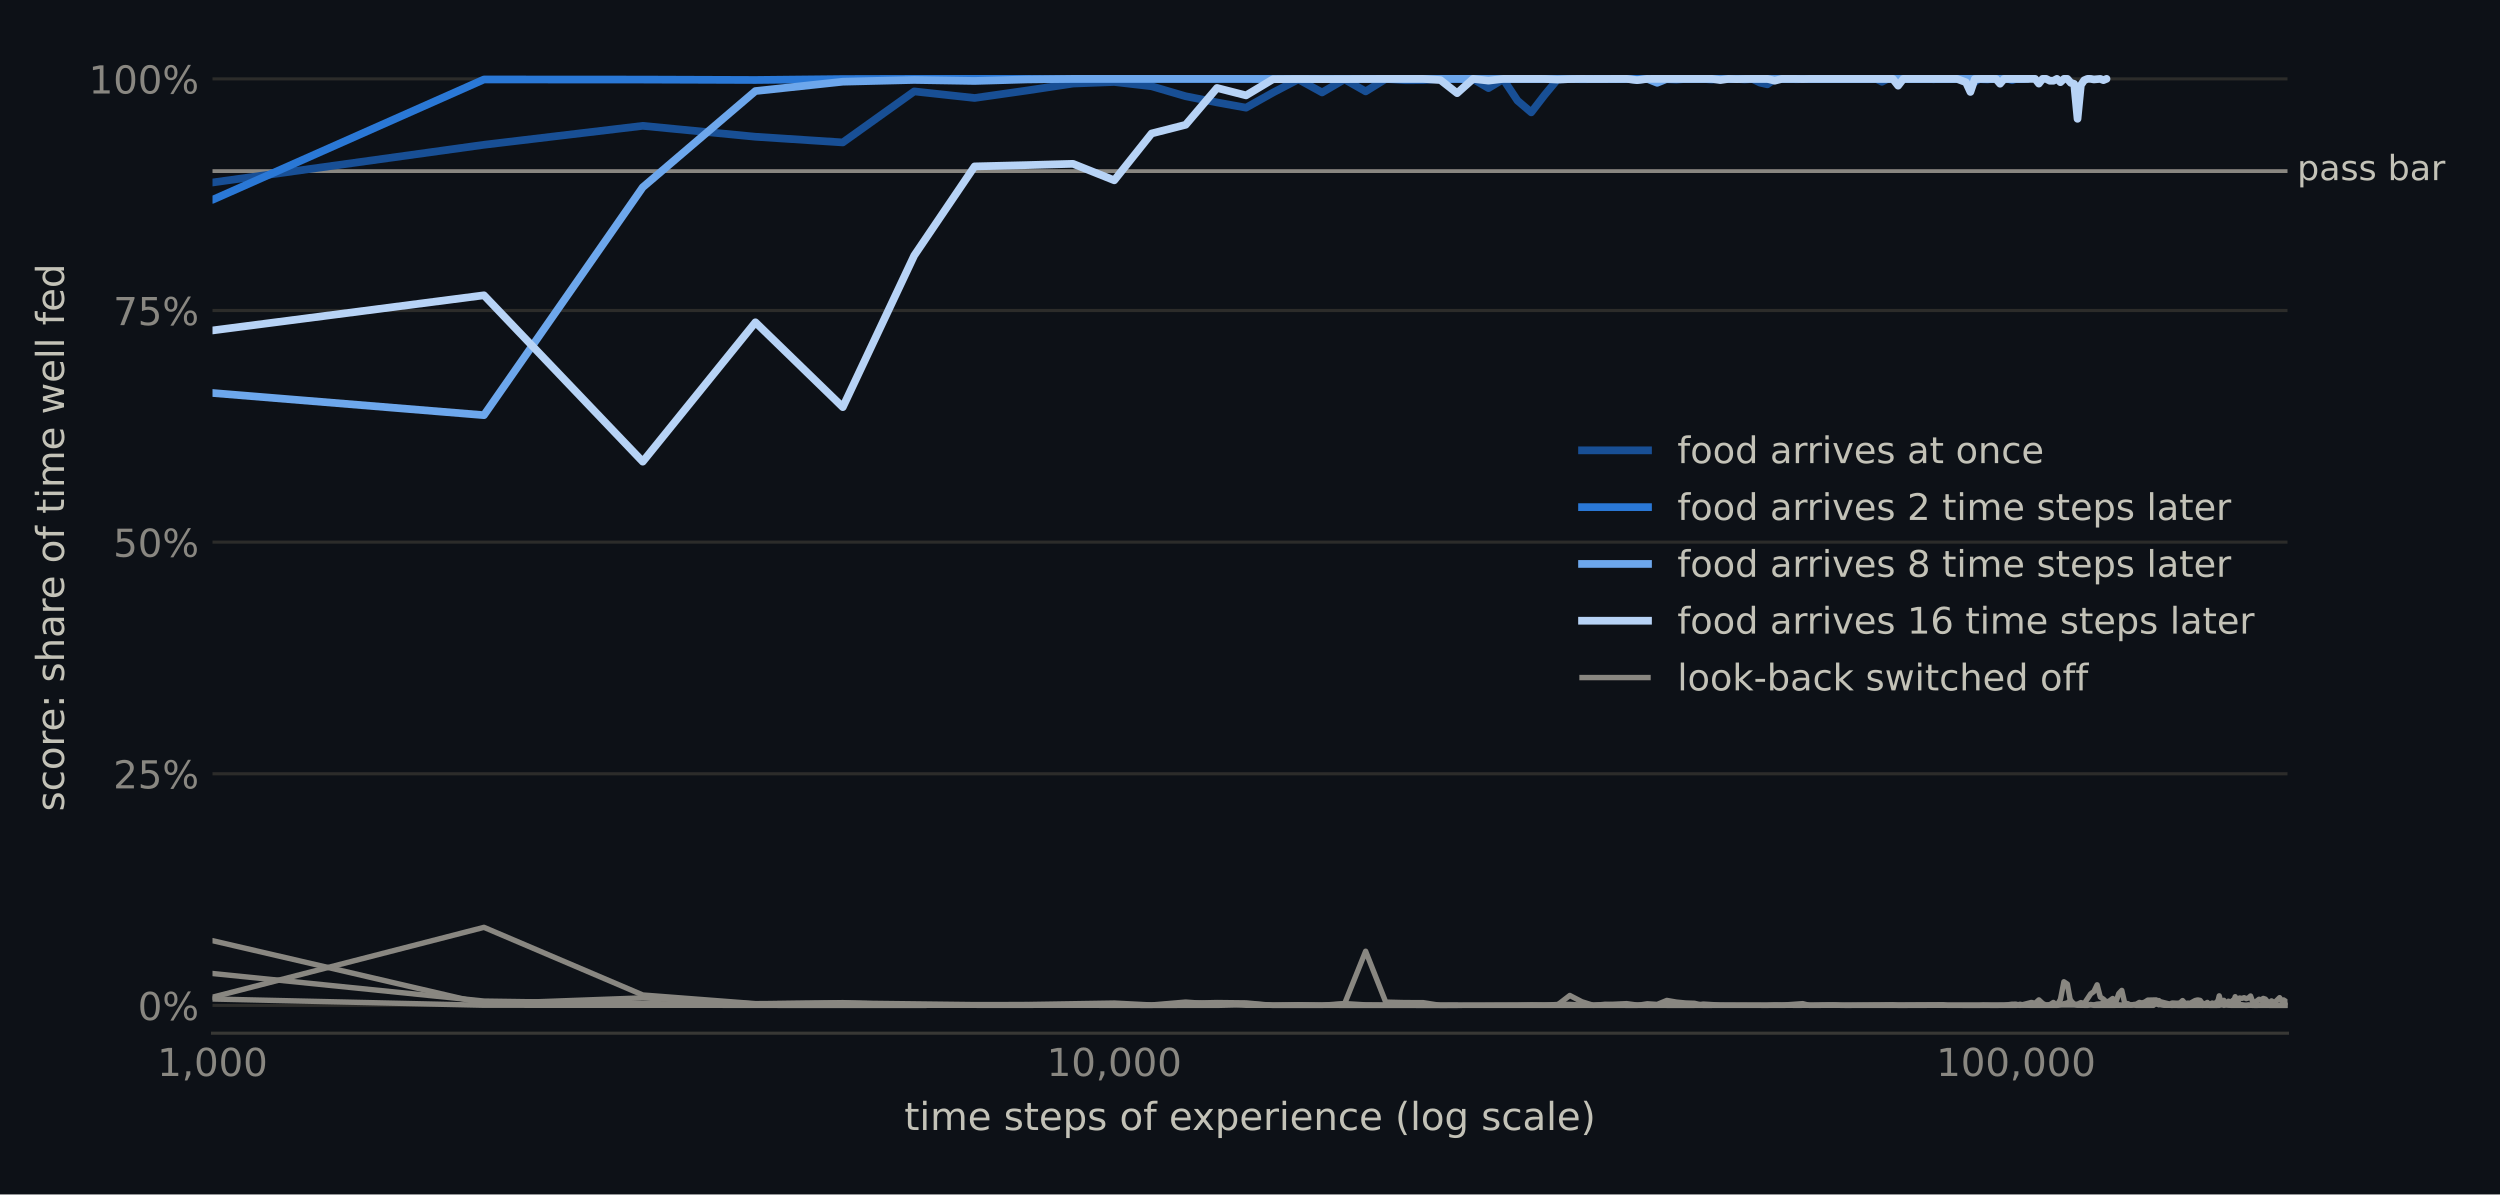
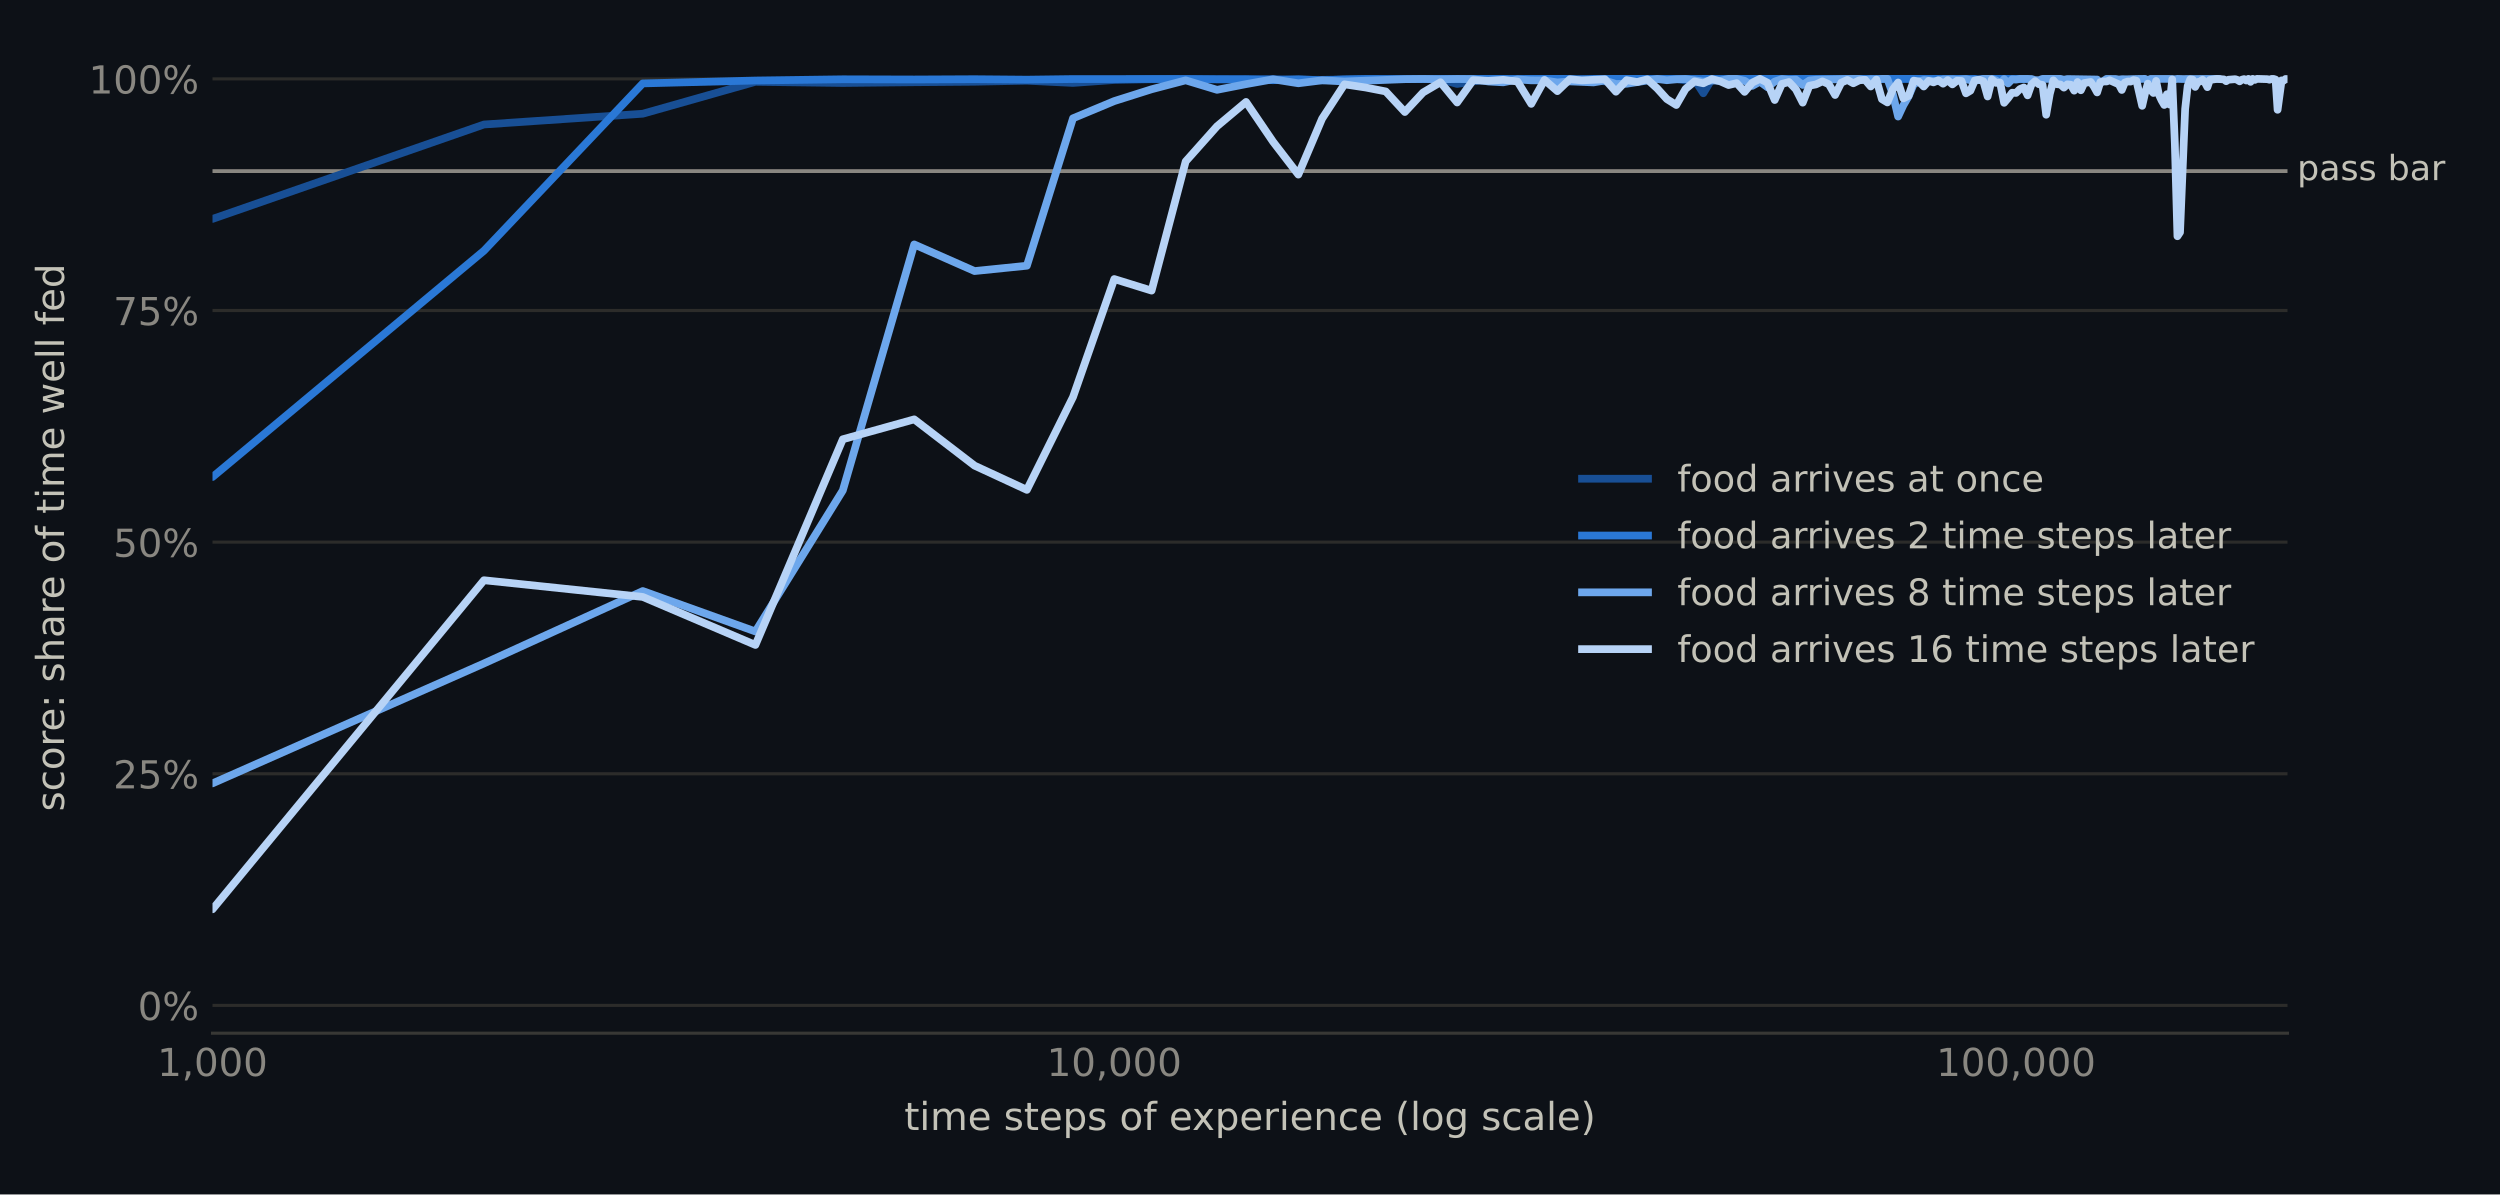
<svg xmlns="http://www.w3.org/2000/svg" width="648pt" height="309.6pt" viewBox="0 0 648 309.6" version="1.1">
  <defs>
    <style type="text/css">*{stroke-linejoin: round; stroke-linecap: butt}</style>
  </defs>
  <g id="figure_1">
    <g id="patch_1">
      <path d="M 0 309.6  L 648 309.6  L 648 0  L 0 0  z " style="fill: #0d1117" />
    </g>
    <g id="axes_1">
      <g id="patch_2">
        <path d="M 55.08 267.804  L 592.92 267.804  L 592.92 10.836  L 55.08 10.836  z " style="fill: #0d1117" />
      </g>
      <g id="matplotlib.axis_1">
        <g id="xtick_1">
          <g id="line2d_1" />
          <g id="text_1">
            <text style="font-size: 10px; font-family: 'DejaVu Sans', 'Bitstream Vera Sans', 'Computer Modern Sans Serif', 'Lucida Grande', 'Verdana', 'Geneva', 'Lucid', 'Arial', 'Helvetica', 'Avant Garde', sans-serif; text-anchor: middle; fill: #898781" x="55.08" y="278.902" transform="rotate(-0 55.08 278.9017)">1,000</text>
          </g>
        </g>
        <g id="xtick_2">
          <g id="line2d_2" />
          <g id="text_2">
            <text style="font-size: 10px; font-family: 'DejaVu Sans', 'Bitstream Vera Sans', 'Computer Modern Sans Serif', 'Lucida Grande', 'Verdana', 'Geneva', 'Lucid', 'Arial', 'Helvetica', 'Avant Garde', sans-serif; text-anchor: middle; fill: #898781" x="288.819" y="278.902" transform="rotate(-0 288.8188 278.9017)">10,000</text>
          </g>
        </g>
        <g id="xtick_3">
          <g id="line2d_3" />
          <g id="text_3">
            <text style="font-size: 10px; font-family: 'DejaVu Sans', 'Bitstream Vera Sans', 'Computer Modern Sans Serif', 'Lucida Grande', 'Verdana', 'Geneva', 'Lucid', 'Arial', 'Helvetica', 'Avant Garde', sans-serif; text-anchor: middle; fill: #898781" x="522.558" y="278.902" transform="rotate(-0 522.5576 278.9017)">100,000</text>
          </g>
        </g>
        <g id="text_4">
          <text style="font-size: 10px; font-family: 'DejaVu Sans', 'Bitstream Vera Sans', 'Computer Modern Sans Serif', 'Lucida Grande', 'Verdana', 'Geneva', 'Lucid', 'Arial', 'Helvetica', 'Avant Garde', sans-serif; text-anchor: middle; fill: #c3c2b7" x="324" y="292.902" transform="rotate(-0 324 292.9024)">time steps of experience (log scale)</text>
        </g>
      </g>
      <g id="matplotlib.axis_2">
        <g id="ytick_1">
          <g id="line2d_4">
            <path d="M 55.08 260.599  L 592.92 260.599  " clip-path="url(#p5196640c38)" style="fill: none; stroke: #2c2c2a; stroke-width: 0.8; stroke-linecap: square" />
          </g>
          <g id="line2d_5" />
          <g id="text_5">
            <text style="font-size: 10px; font-family: 'DejaVu Sans', 'Bitstream Vera Sans', 'Computer Modern Sans Serif', 'Lucida Grande', 'Verdana', 'Geneva', 'Lucid', 'Arial', 'Helvetica', 'Avant Garde', sans-serif; text-anchor: end; fill: #898781" x="51.58" y="264.398" transform="rotate(-0 51.58 264.3981)">0%</text>
          </g>
        </g>
        <g id="ytick_2">
          <g id="line2d_6">
            <path d="M 55.08 200.56  L 592.92 200.56  " clip-path="url(#p5196640c38)" style="fill: none; stroke: #2c2c2a; stroke-width: 0.8; stroke-linecap: square" />
          </g>
          <g id="line2d_7" />
          <g id="text_6">
            <text style="font-size: 10px; font-family: 'DejaVu Sans', 'Bitstream Vera Sans', 'Computer Modern Sans Serif', 'Lucida Grande', 'Verdana', 'Geneva', 'Lucid', 'Arial', 'Helvetica', 'Avant Garde', sans-serif; text-anchor: end; fill: #898781" x="51.58" y="204.359" transform="rotate(-0 51.58 204.3589)">25%</text>
          </g>
        </g>
        <g id="ytick_3">
          <g id="line2d_8">
            <path d="M 55.08 140.521  L 592.92 140.521  " clip-path="url(#p5196640c38)" style="fill: none; stroke: #2c2c2a; stroke-width: 0.8; stroke-linecap: square" />
          </g>
          <g id="line2d_9" />
          <g id="text_7">
            <text style="font-size: 10px; font-family: 'DejaVu Sans', 'Bitstream Vera Sans', 'Computer Modern Sans Serif', 'Lucida Grande', 'Verdana', 'Geneva', 'Lucid', 'Arial', 'Helvetica', 'Avant Garde', sans-serif; text-anchor: end; fill: #898781" x="51.58" y="144.32" transform="rotate(-0 51.58 144.3196)">50%</text>
          </g>
        </g>
        <g id="ytick_4">
          <g id="line2d_10">
            <path d="M 55.08 80.482  L 592.92 80.482  " clip-path="url(#p5196640c38)" style="fill: none; stroke: #2c2c2a; stroke-width: 0.8; stroke-linecap: square" />
          </g>
          <g id="line2d_11" />
          <g id="text_8">
            <text style="font-size: 10px; font-family: 'DejaVu Sans', 'Bitstream Vera Sans', 'Computer Modern Sans Serif', 'Lucida Grande', 'Verdana', 'Geneva', 'Lucid', 'Arial', 'Helvetica', 'Avant Garde', sans-serif; text-anchor: end; fill: #898781" x="51.58" y="84.28" transform="rotate(-0 51.58 84.28036)">75%</text>
          </g>
        </g>
        <g id="ytick_5">
          <g id="line2d_12">
            <path d="M 55.08 20.442  L 592.92 20.442  " clip-path="url(#p5196640c38)" style="fill: none; stroke: #2c2c2a; stroke-width: 0.8; stroke-linecap: square" />
          </g>
          <g id="line2d_13" />
          <g id="text_9">
            <text style="font-size: 10px; font-family: 'DejaVu Sans', 'Bitstream Vera Sans', 'Computer Modern Sans Serif', 'Lucida Grande', 'Verdana', 'Geneva', 'Lucid', 'Arial', 'Helvetica', 'Avant Garde', sans-serif; text-anchor: end; fill: #898781" x="51.58" y="24.241" transform="rotate(-0 51.58 24.24111)">100%</text>
          </g>
        </g>
        <g id="text_10">
          <text style="font-size: 10px; font-family: 'DejaVu Sans', 'Bitstream Vera Sans', 'Computer Modern Sans Serif', 'Lucida Grande', 'Verdana', 'Geneva', 'Lucid', 'Arial', 'Helvetica', 'Avant Garde', sans-serif; text-anchor: middle; fill: #c3c2b7" x="16.589" y="139.32" transform="rotate(-90 16.58859 139.32)">score: share of time well fed</text>
        </g>
      </g>
      <g id="line2d_14">
        <path d="M 55.08 44.35  L 592.92 44.35  " clip-path="url(#p5196640c38)" style="fill: none; stroke: #898781; stroke-linecap: square" />
      </g>
      <g id="line2d_15">
-         <path d="M 55.08 258.475  L 125.442 240.366  L 166.602 257.898  L 195.805 260.141  L 218.456 259.969  L 252.612 260.389  L 266.167 260.367  L 288.819 259.991  L 298.494 260.487  L 307.327 259.736  L 315.452 260.329  L 322.975 260.179  L 329.978 260.562  L 336.53 260.419  L 342.684 260.554  L 348.486 260.119  L 353.974 260.464  L 368.856 260.599  L 393.337 260.554  L 396.899 260.472  L 400.341 260.524  L 403.669 260.367  L 406.892 260.329  L 410.016 260.532  L 413.046 260.539  L 421.63 260.141  L 424.337 260.509  L 426.974 260.584  L 429.544 260.419  L 432.05 260.584  L 439.219 260.584  L 441.5 260.254  L 445.914 260.524  L 452.195 260.562  L 460.008 260.599  L 463.699 260.577  L 470.703 260.569  L 474.031 260.487  L 478.828 260.599  L 507.247 260.569  L 542.743 260.472  L 543.572 260.269  L 544.394 260.217  L 545.209 260.036  L 546.018 260.509  L 546.821 260.532  L 547.617 260.284  L 549.968 260.584  L 551.507 260.457  L 552.267 260.532  L 553.771 260.269  L 554.515 259.826  L 555.253 259.976  L 555.986 259.714  L 556.713 259.233  L 558.866 259.181  L 559.573 259.639  L 560.276 259.721  L 562.354 260.254  L 563.038 259.976  L 564.391 260.044  L 565.062 259.954  L 565.727 259.353  L 566.388 260.134  L 567.046 260.014  L 567.698 260.044  L 568.991 259.338  L 569.632 259.188  L 570.268 259.301  L 570.901 260.141  L 571.529 260.141  L 572.154 260.434  L 572.775 260.322  L 573.392 259.984  L 574.005 260.141  L 575.221 259.301  L 575.824 259.564  L 576.422 260.247  L 577.018 260.247  L 577.61 259.511  L 578.198 259.871  L 578.783 259.263  L 579.943 259.661  L 580.519 258.686  L 581.09 258.798  L 581.659 258.603  L 582.225 258.843  L 582.787 258.678  L 583.346 258.168  L 583.903 259.699  L 584.456 259.841  L 585.553 259.008  L 586.098 259.188  L 586.639 258.791  L 587.177 258.971  L 587.713 259.616  L 588.246 259.864  L 588.776 259.429  L 589.303 259.759  L 589.828 259.624  L 590.869 258.595  L 591.386 259.383  L 591.9 259.181  L 592.92 259.849  L 592.92 259.849  " clip-path="url(#p5196640c38)" style="fill: none; stroke: #898781; stroke-width: 1.4; stroke-linecap: round" />
+         <path d="M 55.08 56.749  L 125.442 32.268  L 166.602 29.478  L 195.805 21.208  L 218.456 21.515  L 236.964 21.315  L 252.612 21.185  L 266.167 20.92  L 278.124 21.495  L 288.819 20.735  L 298.494 20.535  L 307.327 20.455  L 315.452 20.467  L 322.975 20.447  L 329.978 20.462  L 336.53 20.68  L 342.684 20.692  L 348.486 20.59  L 353.974 20.475  L 359.181 20.447  L 364.134 20.477  L 368.856 20.447  L 373.369 20.507  L 377.689 21.768  L 381.833 21.115  L 385.814 20.6  L 389.645 20.56  L 393.337 20.532  L 396.899 20.48  L 400.341 20.475  L 403.669 20.457  L 406.892 20.98  L 410.016 20.487  L 413.046 20.68  L 415.989 21.113  L 418.848 20.522  L 421.63 20.455  L 424.337 21.158  L 426.974 20.515  L 429.544 20.497  L 432.05 20.462  L 434.496 20.452  L 436.885 20.883  L 439.219 20.655  L 441.5 24.17  L 443.731 20.492  L 445.914 20.462  L 448.051 20.442  L 450.144 20.447  L 452.195 20.442  L 454.205 20.725  L 456.177 20.445  L 458.11 20.445  L 460.008 20.442  L 461.87 20.445  L 463.699 20.442  L 465.496 20.445  L 467.262 20.442  L 468.997 20.442  L 470.703 20.442  L 472.381 20.442  L 474.031 20.445  L 475.656 20.442  L 477.254 20.442  L 478.828 20.505  L 480.378 20.475  L 481.905 20.562  L 483.408 20.445  L 484.89 20.442  L 486.351 20.627  L 487.791 20.442  L 489.211 20.442  L 490.611 20.445  L 491.992 20.442  L 493.355 20.445  L 494.699 20.445  L 496.026 20.442  L 497.336 20.442  L 498.629 20.442  L 499.906 20.462  L 501.167 20.442  L 502.413 20.442  L 503.643 20.492  L 504.859 20.497  L 506.06 20.447  L 507.247 20.442  L 508.421 20.445  L 509.581 20.442  L 510.728 20.442  L 511.862 20.55  L 512.984 20.482  L 514.093 20.442  L 515.191 20.515  L 516.277 20.515  L 517.351 20.452  L 518.414 20.442  L 519.466 20.457  L 520.507 20.542  L 521.537 20.442  L 522.558 20.442  L 523.568 20.442  L 524.568 20.482  " clip-path="url(#p5196640c38)" style="fill: none; stroke: #184f95; stroke-width: 2; stroke-linecap: round" />
      </g>
      <g id="line2d_16">
-         <path d="M 55.08 258.941  L 125.442 260.562  L 236.964 260.599  L 252.612 260.517  L 266.167 260.569  L 278.124 260.487  L 298.494 260.599  L 307.327 260.577  L 315.452 259.901  L 322.975 260.569  L 364.134 260.592  L 436.885 260.599  L 461.87 260.539  L 467.262 260.141  L 468.997 260.599  L 487.791 260.494  L 490.611 260.442  L 491.992 260.599  L 497.336 260.584  L 507.247 260.577  L 512.984 260.599  L 514.093 260.509  L 516.277 260.599  L 519.466 260.569  L 521.537 260.292  L 522.558 260.284  L 523.568 260.599  L 526.539 259.834  L 527.51 260.066  L 528.473 259.173  L 529.426 260.074  L 530.37 260.562  L 531.306 260.427  L 532.233 259.834  L 533.151 260.584  L 535.858 259.954  L 536.745 259.346  L 537.624 260.314  L 538.495 260.299  L 539.359 259.871  L 540.216 260.149  L 541.908 257.612  L 542.743 256.997  L 543.572 255.263  L 544.394 258.438  L 545.209 258.978  L 546.018 259.774  L 546.821 259.399  L 547.617 258.813  L 548.407 259.804  L 549.191 257.53  L 549.968 256.712  L 550.74 260.104  L 551.507 260.134  L 552.267 260.539  L 553.022 260.382  L 554.515 260.547  L 555.253 260.322  L 555.986 260.344  L 556.713 260.502  L 557.436 259.999  L 558.153 260.172  L 558.866 260.134  L 559.573 260.457  L 560.276 260.156  L 560.973 260.569  L 565.062 260.599  L 575.221 260.599  L 575.824 260.404  L 576.422 259.286  L 577.018 260.382  L 578.198 260.569  L 578.783 260.359  L 579.365 258.348  L 579.943 259.631  L 580.519 260.322  L 581.659 260.554  L 582.225 260.599  L 582.787 260.487  L 583.903 260.599  L 592.92 260.599  L 592.92 260.599  " clip-path="url(#p5196640c38)" style="fill: none; stroke: #898781; stroke-width: 1.4; stroke-linecap: round" />
+         <path d="M 55.08 123.647  L 125.442 64.991  L 166.602 21.621  L 195.805 20.87  L 218.456 20.55  L 236.964 20.605  L 252.612 20.527  L 266.167 20.65  L 278.124 20.487  L 288.819 20.49  L 298.494 20.47  L 307.327 20.487  L 315.452 20.577  L 322.975 20.602  L 329.978 20.788  L 336.53 20.532  L 342.684 20.815  L 348.486 20.577  L 353.974 20.477  L 359.181 20.487  L 364.134 20.49  L 368.856 20.467  L 373.369 20.442  L 377.689 20.442  L 381.833 20.442  L 385.814 20.442  L 389.645 20.445  L 393.337 20.457  L 396.899 20.442  L 400.341 20.445  L 403.669 20.442  L 406.892 20.442  L 410.016 20.545  L 413.046 20.442  L 415.989 20.442  L 418.848 20.442  L 421.63 20.442  L 424.337 20.442  L 426.974 20.445  L 429.544 20.442  L 432.05 20.442  L 434.496 20.442  L 436.885 20.442  L 439.219 20.457  L 441.5 20.447  L 443.731 20.442  L 445.914 20.485  L 448.051 20.442  L 450.144 20.445  L 452.195 20.442  L 454.205 20.442  L 456.177 20.442  L 458.11 20.442  L 460.008 20.442  L 461.87 20.442  L 463.699 20.442  L 465.496 20.445  L 467.262 20.452  L 468.997 20.442  L 470.703 20.442  L 472.381 20.442  L 474.031 20.442  L 475.656 20.442  L 477.254 20.442  L 478.828 20.45  L 480.378 20.445  L 481.905 20.442  L 483.408 20.442  L 484.89 20.442  L 486.351 20.442  L 487.791 20.442  L 489.211 20.442  L 490.611 20.442  L 491.992 20.442  L 493.355 20.442  L 494.699 20.442  L 496.026 20.442  L 497.336 20.442  L 498.629 20.442  L 499.906 20.442  L 501.167 20.442  L 502.413 20.442  L 503.643 20.442  L 504.859 20.442  L 506.06 20.442  L 507.247 20.442  L 508.421 20.442  L 509.581 20.442  L 510.728 20.442  L 511.862 20.442  L 512.984 20.755  L 514.093 20.447  L 515.191 20.445  L 516.277 20.442  L 517.351 20.442  L 518.414 20.442  L 519.466 20.442  L 520.507 20.442  L 521.537 20.442  L 522.558 20.442  L 523.568 20.442  L 524.568 20.442  L 525.558 20.442  " clip-path="url(#p5196640c38)" style="fill: none; stroke: #2a78d6; stroke-width: 2; stroke-linecap: round" />
      </g>
      <g id="line2d_17">
-         <path d="M 55.08 243.818  L 125.442 260.164  L 166.602 258.648  L 195.805 260.217  L 218.456 259.886  L 236.964 260.562  L 266.167 260.599  L 278.124 260.479  L 298.494 260.599  L 307.327 260.044  L 315.452 259.856  L 322.975 259.946  L 329.978 260.599  L 342.684 260.599  L 348.486 260.254  L 353.974 246.558  L 359.181 259.744  L 364.134 259.871  L 368.856 259.879  L 373.369 260.599  L 403.669 260.509  L 406.892 258.025  L 410.016 259.646  L 413.046 260.599  L 415.989 260.314  L 421.63 260.599  L 424.337 260.599  L 426.974 260.179  L 429.544 260.344  L 432.05 259.308  L 434.496 259.736  L 436.885 259.969  L 439.219 260.051  L 441.5 260.599  L 458.11 260.599  L 460.008 260.479  L 465.496 260.599  L 475.656 260.487  L 477.254 260.599  L 503.643 260.434  L 504.859 260.599  L 522.558 260.599  L 523.568 260.299  L 524.568 260.517  L 526.539 260.599  L 533.151 260.599  L 534.062 259.061  L 534.964 254.475  L 535.858 255.083  L 536.745 260.036  L 538.495 260.554  L 541.065 260.599  L 541.908 260.352  L 542.743 260.599  L 546.821 260.599  L 552.267 260.539  L 553.022 260.479  L 553.771 260.599  L 558.153 260.599  L 559.573 259.346  L 560.276 260.494  L 563.038 260.599  L 563.717 260.419  L 564.391 260.584  L 566.388 260.599  L 568.347 260.547  L 569.632 260.367  L 570.901 260.599  L 572.154 259.826  L 572.775 260.599  L 574.615 260.599  L 575.221 258.123  L 575.824 260.344  L 576.422 260.599  L 577.018 260.494  L 578.198 260.584  L 582.225 260.599  L 583.346 260.562  L 585.006 260.599  L 586.098 260.472  L 586.639 260.074  L 587.713 260.187  L 588.246 260.592  L 592.92 260.599  L 592.92 260.599  " clip-path="url(#p5196640c38)" style="fill: none; stroke: #898781; stroke-width: 1.4; stroke-linecap: round" />
+         <path d="M 55.08 203.049  L 125.442 171.961  L 166.602 153.197  L 195.805 163.678  L 218.456 127.117  L 236.964 63.358  L 252.612 70.26  L 266.167 68.876  L 278.124 30.661  L 288.819 26.199  L 298.494 23.139  L 307.327 20.82  L 315.452 23.282  L 322.975 21.806  L 329.978 20.55  L 336.53 21.588  L 342.684 20.82  L 348.486 21.118  L 364.134 20.522  L 368.856 20.467  L 373.369 20.555  L 377.689 20.477  L 381.833 20.522  L 385.814 21.125  L 389.645 21.34  L 393.337 20.595  L 396.899 20.828  L 400.341 20.833  L 403.669 21.373  L 406.892 21.095  L 413.046 21.36  L 415.989 20.868  L 418.848 21.776  L 421.63 21.708  L 429.544 20.47  L 432.05 20.793  L 434.496 20.562  L 436.885 20.487  L 441.5 21.15  L 443.731 20.865  L 445.914 20.915  L 448.051 20.447  L 450.144 20.462  L 452.195 20.938  L 454.205 22.253  L 456.177 21.165  L 458.11 22.604  L 460.008 21.138  L 461.87 20.495  L 463.699 20.727  L 465.496 20.64  L 467.262 22.021  L 468.997 20.853  L 470.703 20.67  L 480.378 20.45  L 481.905 20.457  L 483.408 20.73  L 484.89 20.535  L 486.351 20.615  L 487.791 20.447  L 489.211 20.442  L 490.611 24.362  L 491.992 30.211  L 493.355 27.287  L 494.699 24.98  L 496.026 21.833  L 497.336 21.155  L 498.629 20.75  L 501.167 20.963  L 502.413 21.05  L 503.643 20.605  L 506.06 20.57  L 507.247 20.67  L 509.581 20.512  L 510.728 20.795  L 511.862 20.895  L 512.984 20.73  L 514.093 20.442  L 516.277 20.442  L 517.351 20.825  L 518.414 21.728  L 519.466 20.502  L 520.507 21.623  L 521.537 20.57  L 522.558 20.635  L 523.568 20.452  L 526.539 20.472  L 527.51 20.765  L 528.473 20.8  L 529.426 20.442  L 534.062 20.442  L 534.964 20.67  L 535.858 20.485  L 543.572 20.615  L 544.394 21.508  L 546.018 20.45  L 548.407 20.48  L 549.191 20.622  L 549.968 20.532  L 551.507 20.54  L 553.771 20.472  L 555.986 20.442  L 556.713 20.86  L 557.436 20.452  L 562.354 20.452  L 563.717 20.542  L 564.391 20.442  L 565.727 20.487  L 575.221 20.442  L 575.221 20.442  " clip-path="url(#p5196640c38)" style="fill: none; stroke: #6da7ec; stroke-width: 2; stroke-linecap: round" />
      </g>
      <g id="line2d_18">
-         <path d="M 55.08 252.329  L 125.442 259.474  L 166.602 260.089  L 195.805 260.577  L 218.456 260.599  L 236.964 260.599  L 252.612 260.517  L 266.167 260.404  L 278.124 260.554  L 288.819 260.599  L 298.494 260.599  L 307.327 260.599  L 315.452 260.599  L 322.975 260.412  L 329.978 260.599  L 336.53 260.599  L 342.684 260.599  L 348.486 260.599  L 353.974 260.599  L 359.181 260.599  L 364.134 260.592  L 368.856 260.599  L 373.369 260.592  L 377.689 260.569  " clip-path="url(#p5196640c38)" style="fill: none; stroke: #898781; stroke-width: 1.4; stroke-linecap: round" />
-       </g>
-       <g id="line2d_19">
-         <path d="M 55.08 47.3  L 125.442 37.528  L 166.602 32.62  L 195.805 35.447  L 218.456 36.918  L 236.964 23.692  L 252.612 25.396  L 266.167 23.462  L 278.124 21.658  L 288.819 21.25  L 298.494 22.361  L 307.327 24.95  L 315.452 26.549  L 322.975 27.912  L 329.978 23.99  L 336.53 20.567  L 342.684 23.962  L 348.486 20.57  L 353.974 23.687  L 359.181 20.457  L 364.134 20.788  L 368.856 20.775  L 373.369 20.455  L 377.689 20.467  L 381.833 20.487  L 385.814 22.844  L 389.645 20.535  L 393.337 26.083  L 396.899 29.123  L 400.341 24.648  L 403.669 20.63  L 406.892 20.48  L 410.016 20.535  L 413.046 20.507  L 415.989 20.48  L 418.848 20.457  L 421.63 20.467  L 424.337 20.447  L 426.974 20.48  L 429.544 20.442  L 432.05 20.537  L 434.496 20.652  L 436.885 20.462  L 439.219 20.445  L 441.5 20.445  L 443.731 20.645  L 445.914 20.457  L 448.051 20.442  L 450.144 20.46  L 452.195 20.6  L 454.205 20.462  L 456.177 21.42  L 458.11 21.856  L 460.008 20.447  L 461.87 20.442  L 463.699 20.452  L 465.496 20.542  L 467.262 20.487  L 468.997 20.477  L 470.703 20.452  L 472.381 20.455  L 474.031 20.445  L 475.656 20.442  L 477.254 20.49  L 478.828 20.45  L 480.378 20.442  L 481.905 20.477  L 483.408 20.462  L 484.89 20.442  L 486.351 20.462  L 487.791 21.2  L 489.211 20.485  L 490.611 20.47  L 491.992 20.467  L 493.355 20.45  L 494.699 20.445  L 496.026 20.442  L 497.336 20.475  L 498.629 20.445  L 499.906 20.445  L 501.167 20.55  L 502.413 20.442  L 503.643 20.445  L 504.859 20.482  L 506.06 20.442  L 507.247 20.442  L 508.421 20.442  L 509.581 20.442  L 510.728 20.445  L 511.862 21.248  L 512.984 20.482  L 514.093 20.56  L 515.191 20.602  L 516.277 20.462  L 517.351 20.492  L 518.414 20.445  L 519.466 20.442  L 520.507 20.455  L 521.537 20.8  L 522.558 20.452  L 523.568 20.465  " clip-path="url(#p5196640c38)" style="fill: none; stroke: #184f95; stroke-width: 2; stroke-linecap: round" />
-       </g>
-       <g id="line2d_20">
-         <path d="M 55.08 51.79  L 125.442 20.597  L 166.602 20.625  L 195.805 20.732  L 218.456 20.492  L 236.964 20.442  L 252.612 20.442  L 266.167 20.442  L 278.124 20.52  L 288.819 20.445  L 298.494 20.442  L 307.327 20.442  L 315.452 20.442  L 322.975 20.442  L 329.978 20.442  L 336.53 20.442  L 342.684 20.442  L 348.486 20.442  L 353.974 20.442  L 359.181 20.442  L 364.134 20.442  L 368.856 20.442  L 373.369 20.442  L 377.689 20.442  L 381.833 20.442  L 385.814 20.442  L 389.645 20.442  L 393.337 20.442  L 396.899 20.442  L 400.341 20.442  L 403.669 20.445  L 406.892 20.442  L 410.016 20.442  L 413.046 20.442  L 415.989 20.442  L 418.848 20.442  L 421.63 20.442  L 424.337 20.442  L 426.974 20.442  L 429.544 20.442  L 432.05 20.455  L 434.496 20.442  L 436.885 20.442  L 439.219 20.442  L 441.5 20.442  L 443.731 20.442  L 445.914 20.442  L 448.051 20.442  L 450.144 20.442  L 452.195 20.442  L 454.205 20.442  L 456.177 20.442  L 458.11 20.442  L 460.008 20.442  L 461.87 20.442  L 463.699 20.442  L 465.496 20.442  L 467.262 20.442  L 468.997 20.442  L 470.703 20.442  L 472.381 20.442  L 474.031 20.442  L 475.656 20.442  L 477.254 20.442  L 478.828 20.442  L 480.378 20.442  L 481.905 20.442  L 483.408 20.442  L 484.89 20.442  L 486.351 20.442  L 487.791 20.442  L 489.211 20.442  L 490.611 20.442  L 491.992 20.442  L 493.355 20.442  L 494.699 20.442  L 496.026 20.442  L 497.336 20.442  L 498.629 20.442  L 499.906 20.442  L 501.167 20.442  L 502.413 20.442  L 503.643 20.442  L 504.859 20.442  L 506.06 20.442  L 507.247 20.442  L 508.421 20.442  L 509.581 20.442  L 510.728 20.442  L 511.862 20.442  L 512.984 20.442  L 514.093 20.442  L 515.191 20.442  L 516.277 20.442  L 517.351 20.442  L 518.414 20.442  L 519.466 20.442  L 520.507 20.442  L 521.537 20.442  L 522.558 20.442  L 523.568 20.442  L 524.568 20.442  " clip-path="url(#p5196640c38)" style="fill: none; stroke: #2a78d6; stroke-width: 2; stroke-linecap: round" />
-       </g>
-       <g id="line2d_21">
-         <path d="M 55.08 101.863  L 125.442 107.612  L 166.602 48.536  L 195.805 23.599  L 218.456 21.178  L 236.964 20.72  L 252.612 20.985  L 266.167 20.59  L 278.124 20.442  L 288.819 20.442  L 298.494 20.442  L 307.327 20.442  L 315.452 20.442  L 322.975 20.442  L 329.978 20.49  L 336.53 20.442  L 342.684 20.442  L 348.486 20.45  L 353.974 20.442  L 359.181 20.442  L 364.134 20.442  L 368.856 20.442  L 373.369 20.442  L 377.689 20.442  L 381.833 20.442  L 385.814 20.442  L 389.645 20.442  L 393.337 20.442  L 396.899 20.442  L 400.341 20.442  L 403.669 20.442  L 406.892 20.442  L 410.016 20.442  L 413.046 20.47  L 415.989 20.45  L 418.848 20.49  L 421.63 20.447  L 424.337 20.69  L 426.974 20.442  L 429.544 21.463  L 432.05 20.442  L 434.496 20.442  L 436.885 20.442  L 439.219 20.442  L 441.5 20.442  L 443.731 20.442  L 445.914 20.442  L 448.051 20.442  L 450.144 20.442  L 452.195 20.442  L 454.205 20.442  L 456.177 20.442  L 458.11 20.442  L 460.008 20.442  L 461.87 20.442  L 463.699 20.442  L 465.496 20.442  L 467.262 20.442  L 468.997 20.447  L 470.703 20.442  L 472.381 20.442  L 474.031 20.442  L 475.656 20.442  L 477.254 20.442  L 478.828 20.442  L 480.378 20.442  L 481.905 20.442  L 483.408 20.442  L 484.89 20.442  L 486.351 20.442  L 487.791 20.442  L 489.211 20.442  L 490.611 20.442  L 491.992 20.442  L 493.355 20.442  L 494.699 20.442  L 496.026 20.442  L 497.336 20.442  L 498.629 20.442  L 499.906 20.442  L 501.167 20.442  L 502.413 20.442  L 503.643 20.442  L 504.859 20.442  L 506.06 20.442  L 507.247 20.442  L 508.421 20.442  L 509.581 20.442  L 510.728 20.442  L 511.862 20.442  L 512.984 20.442  L 514.093 20.442  L 515.191 20.457  L 516.277 20.442  L 517.351 20.442  L 518.414 20.442  L 519.466 20.442  L 520.507 20.442  L 521.537 20.442  L 522.558 20.442  L 523.568 20.442  L 524.568 20.442  L 525.558 20.442  " clip-path="url(#p5196640c38)" style="fill: none; stroke: #6da7ec; stroke-width: 2; stroke-linecap: round" />
-       </g>
-       <g id="line2d_22">
-         <path d="M 55.08 85.65  L 125.442 76.541  L 166.602 119.662  L 195.805 83.536  L 218.456 105.53  L 236.964 66.237  L 252.612 43.13  L 266.167 42.794  L 278.124 42.462  L 288.819 46.737  L 298.494 34.597  L 307.327 32.343  L 315.452 22.799  L 322.975 24.723  L 329.978 20.527  L 336.53 20.467  L 342.684 20.505  L 348.486 20.497  L 353.974 20.457  L 359.181 20.442  L 364.134 20.442  L 368.856 20.442  L 373.369 20.757  L 377.689 24.15  L 381.833 20.445  L 385.814 20.903  L 389.645 20.445  L 393.337 20.447  L 396.899 20.442  L 400.341 20.45  L 403.669 20.632  L 406.892 20.49  L 410.016 20.442  L 413.046 20.467  L 415.989 20.457  L 418.848 20.442  L 421.63 20.442  L 424.337 20.775  L 426.974 20.452  L 429.544 20.442  L 432.05 20.442  L 434.496 20.447  L 436.885 20.442  L 439.219 20.442  L 441.5 20.442  L 443.731 20.442  L 445.914 20.762  L 448.051 20.442  L 450.144 20.515  L 452.195 20.465  L 454.205 20.442  L 456.177 20.442  L 458.11 20.442  L 460.008 20.923  L 461.87 20.442  L 463.699 20.442  L 465.496 20.442  L 467.262 20.482  L 468.997 20.442  L 470.703 20.442  L 472.381 20.442  L 474.031 20.442  L 475.656 20.442  L 477.254 20.442  L 478.828 20.442  L 480.378 20.442  L 481.905 20.442  L 483.408 20.442  L 484.89 20.442  L 486.351 20.442  L 487.791 20.442  L 489.211 20.442  L 490.611 20.442  L 491.992 22.208  L 493.355 20.442  L 494.699 20.442  L 496.026 20.442  L 497.336 20.442  L 498.629 20.442  L 499.906 20.442  L 501.167 20.442  L 502.413 20.442  L 503.643 20.442  L 504.859 20.442  L 506.06 20.442  L 507.247 20.442  L 508.421 20.888  L 509.581 21.33  L 510.728 23.829  L 511.862 20.487  L 512.984 20.452  L 514.093 20.442  L 515.191 20.447  L 516.277 20.442  L 517.351 20.452  L 518.414 21.701  L 519.466 20.442  L 520.507 20.442  L 521.537 20.442  L 522.558 20.442  L 523.568 20.442  L 524.568 20.442  L 525.558 20.442  L 526.539 20.447  L 527.51 20.442  L 528.473 21.671  L 529.426 20.442  L 530.37 20.442  L 531.306 20.928  L 532.233 20.933  L 533.151 20.442  L 534.062 21.303  L 534.964 20.442  L 535.858 20.442  L 536.745 21.468  L 537.624 21.736  L 538.495 30.794  L 539.359 22.078  L 540.216 20.8  L 541.065 20.442  L 541.908 20.45  L 542.743 20.595  L 543.572 20.517  L 544.394 20.45  L 545.209 20.775  L 546.018 20.442  " clip-path="url(#p5196640c38)" style="fill: none; stroke: #b7d3f6; stroke-width: 2; stroke-linecap: round" />
+         <path d="M 55.08 235.691  L 125.442 150.397  L 166.602 154.725  L 195.805 167.171  L 218.456 113.856  L 236.964 108.697  L 252.612 120.698  L 266.167 126.972  L 278.124 102.914  L 288.819 72.331  L 298.494 75.326  L 307.327 41.844  L 315.452 32.725  L 322.975 26.421  L 329.978 36.738  L 336.53 45.254  L 342.684 30.764  L 348.486 21.856  L 353.974 22.684  L 359.181 23.699  L 364.134 29.033  L 368.856 23.972  L 373.369 21.32  L 377.689 26.566  L 381.833 20.785  L 385.814 20.943  L 389.645 20.685  L 393.337 21.123  L 396.899 26.922  L 400.341 20.722  L 403.669 23.624  L 406.892 20.542  L 410.016 20.833  L 415.989 20.545  L 418.848 23.772  L 421.63 20.767  L 424.337 21.26  L 426.974 20.562  L 429.544 22.919  L 432.05 25.681  L 434.496 27.217  L 436.885 23.061  L 439.219 21.105  L 441.5 21.591  L 443.731 20.492  L 445.914 21.095  L 448.051 22.048  L 450.144 21.543  L 452.195 23.814  L 454.205 21.405  L 456.177 20.442  L 458.11 21.423  L 460.008 25.923  L 461.87 21.746  L 463.699 21.263  L 465.496 23.142  L 467.262 26.609  L 468.997 22.216  L 470.703 21.876  L 472.381 21.09  L 474.031 21.831  L 475.656 24.625  L 477.254 21.428  L 478.828 20.717  L 480.378 21.586  L 481.905 20.82  L 483.408 20.667  L 484.89 22.416  L 486.351 20.625  L 487.791 25.698  L 489.211 26.554  L 490.611 23.177  L 491.992 21.388  L 493.355 25.498  L 494.699 24.838  L 496.026 20.905  L 497.336 21.115  L 498.629 22.421  L 499.906 20.955  L 501.167 21.355  L 502.413 20.793  L 503.643 21.691  L 504.859 20.785  L 506.06 21.868  L 507.247 20.925  L 508.421 20.99  L 509.581 24.19  L 510.728 23.504  L 511.862 20.843  L 512.984 20.652  L 514.093 21.075  L 515.191 25.008  L 516.277 20.595  L 517.351 21.475  L 518.414 21.41  L 519.466 26.649  L 520.507 25.431  L 521.537 24.027  L 522.558 24.085  L 523.568 23.084  L 524.568 22.674  L 525.558 24.715  L 526.539 21.908  L 527.51 21.033  L 528.473 21.826  L 529.426 22.013  L 530.37 29.738  L 531.306 24.332  L 532.233 20.83  L 533.151 21.821  L 534.062 21.901  L 534.964 22.709  L 535.858 21.856  L 536.745 21.956  L 537.624 23.494  L 538.495 21.26  L 539.359 23.394  L 540.216 21.525  L 541.908 21.25  L 542.743 22.439  L 543.572 23.952  L 544.394 21.273  L 545.209 21.113  L 546.018 21.123  L 546.821 20.8  L 548.407 21.505  L 549.191 21.851  L 549.968 23.317  L 550.74 21.393  L 551.507 21.13  L 552.267 21.148  L 553.022 20.757  L 553.771 20.935  L 555.253 27.427  L 555.986 24.212  L 556.713 21.671  L 557.436 23.312  L 558.153 24.1  L 558.866 20.983  L 559.573 24.49  L 560.276 26.011  L 560.973 27.207  L 561.666 24.425  L 562.354 27.099  L 563.038 20.6  L 563.717 37.216  L 564.391 61.231  L 565.062 60.218  L 566.388 28.247  L 567.046 22.276  L 567.698 20.575  L 568.347 20.655  L 568.991 22.521  L 569.632 21.27  L 570.268 21.123  L 570.901 20.675  L 571.529 21.4  L 572.154 22.591  L 572.775 20.73  L 574.615 20.455  L 576.422 20.58  L 577.018 21.043  L 577.61 20.662  L 579.365 20.522  L 579.943 20.715  L 580.519 21.083  L 581.09 20.655  L 581.659 20.502  L 582.225 20.87  L 582.787 20.442  L 583.346 21.218  L 583.903 20.442  L 584.456 20.712  L 585.006 20.442  L 587.713 20.52  L 588.246 20.667  L 588.776 20.457  L 589.303 20.452  L 589.828 20.622  L 590.35 28.455  L 591.386 20.835  L 591.9 20.91  L 592.411 20.475  L 592.92 20.495  L 592.92 20.495  " clip-path="url(#p5196640c38)" style="fill: none; stroke: #b7d3f6; stroke-width: 2; stroke-linecap: round" />
      </g>
      <g id="patch_3">
        <path d="M 55.08 267.804  L 592.92 267.804  " style="fill: none; stroke: #383835; stroke-width: 0.8; stroke-linejoin: miter; stroke-linecap: square" />
      </g>
      <g id="text_11">
        <text style="font-size: 9px; font-family: 'DejaVu Sans', 'Bitstream Vera Sans', 'Computer Modern Sans Serif', 'Lucida Grande', 'Verdana', 'Geneva', 'Lucid', 'Arial', 'Helvetica', 'Avant Garde', sans-serif; text-anchor: start; fill: #c3c2b7" x="595.427" y="46.689" transform="rotate(-0 595.4266 46.68865)"> pass bar</text>
      </g>
      <g id="legend_1">
-         <g id="line2d_23">
-           <path d="M 410.064 116.721  L 418.614 116.721  L 427.164 116.721  " style="fill: none; stroke: #184f95; stroke-width: 2; stroke-linecap: square" />
+         <g id="line2d_19">
+           <path d="M 410.064 124.084  L 418.614 124.084  L 427.164 124.084  " style="fill: none; stroke: #184f95; stroke-width: 2; stroke-linecap: square" />
        </g>
        <g id="text_12">
-           <text style="font-size: 9.5px; font-family: 'DejaVu Sans', 'Bitstream Vera Sans', 'Computer Modern Sans Serif', 'Lucida Grande', 'Verdana', 'Geneva', 'Lucid', 'Arial', 'Helvetica', 'Avant Garde', sans-serif; text-anchor: start; fill: #c3c2b7" x="434.764" y="120.046" transform="rotate(-0 434.7643 120.0457)">food arrives at once</text>
+           <text style="font-size: 9.5px; font-family: 'DejaVu Sans', 'Bitstream Vera Sans', 'Computer Modern Sans Serif', 'Lucida Grande', 'Verdana', 'Geneva', 'Lucid', 'Arial', 'Helvetica', 'Avant Garde', sans-serif; text-anchor: start; fill: #c3c2b7" x="434.764" y="127.409" transform="rotate(-0 434.7643 127.4086)">food arrives at once</text>
        </g>
-         <g id="line2d_24">
-           <path d="M 410.064 131.446  L 418.614 131.446  L 427.164 131.446  " style="fill: none; stroke: #2a78d6; stroke-width: 2; stroke-linecap: square" />
+         <g id="line2d_20">
+           <path d="M 410.064 138.809  L 418.614 138.809  L 427.164 138.809  " style="fill: none; stroke: #2a78d6; stroke-width: 2; stroke-linecap: square" />
        </g>
        <g id="text_13">
-           <text style="font-size: 9.5px; font-family: 'DejaVu Sans', 'Bitstream Vera Sans', 'Computer Modern Sans Serif', 'Lucida Grande', 'Verdana', 'Geneva', 'Lucid', 'Arial', 'Helvetica', 'Avant Garde', sans-serif; text-anchor: start; fill: #c3c2b7" x="434.764" y="134.771" transform="rotate(-0 434.7643 134.7714)">food arrives 2 time steps later</text>
+           <text style="font-size: 9.5px; font-family: 'DejaVu Sans', 'Bitstream Vera Sans', 'Computer Modern Sans Serif', 'Lucida Grande', 'Verdana', 'Geneva', 'Lucid', 'Arial', 'Helvetica', 'Avant Garde', sans-serif; text-anchor: start; fill: #c3c2b7" x="434.764" y="142.134" transform="rotate(-0 434.7643 142.1343)">food arrives 2 time steps later</text>
        </g>
-         <g id="line2d_25">
-           <path d="M 410.064 146.172  L 418.614 146.172  L 427.164 146.172  " style="fill: none; stroke: #6da7ec; stroke-width: 2; stroke-linecap: square" />
+         <g id="line2d_21">
+           <path d="M 410.064 153.535  L 418.614 153.535  L 427.164 153.535  " style="fill: none; stroke: #6da7ec; stroke-width: 2; stroke-linecap: square" />
        </g>
        <g id="text_14">
-           <text style="font-size: 9.5px; font-family: 'DejaVu Sans', 'Bitstream Vera Sans', 'Computer Modern Sans Serif', 'Lucida Grande', 'Verdana', 'Geneva', 'Lucid', 'Arial', 'Helvetica', 'Avant Garde', sans-serif; text-anchor: start; fill: #c3c2b7" x="434.764" y="149.497" transform="rotate(-0 434.7643 149.4972)">food arrives 8 time steps later</text>
+           <text style="font-size: 9.5px; font-family: 'DejaVu Sans', 'Bitstream Vera Sans', 'Computer Modern Sans Serif', 'Lucida Grande', 'Verdana', 'Geneva', 'Lucid', 'Arial', 'Helvetica', 'Avant Garde', sans-serif; text-anchor: start; fill: #c3c2b7" x="434.764" y="156.86" transform="rotate(-0 434.7643 156.8601)">food arrives 8 time steps later</text>
        </g>
-         <g id="line2d_26">
-           <path d="M 410.064 160.898  L 418.614 160.898  L 427.164 160.898  " style="fill: none; stroke: #b7d3f6; stroke-width: 2; stroke-linecap: square" />
+         <g id="line2d_22">
+           <path d="M 410.064 168.261  L 418.614 168.261  L 427.164 168.261  " style="fill: none; stroke: #b7d3f6; stroke-width: 2; stroke-linecap: square" />
        </g>
        <g id="text_15">
-           <text style="font-size: 9.5px; font-family: 'DejaVu Sans', 'Bitstream Vera Sans', 'Computer Modern Sans Serif', 'Lucida Grande', 'Verdana', 'Geneva', 'Lucid', 'Arial', 'Helvetica', 'Avant Garde', sans-serif; text-anchor: start; fill: #c3c2b7" x="434.764" y="164.223" transform="rotate(-0 434.7643 164.2229)">food arrives 16 time steps later</text>
-         </g>
-         <g id="line2d_27">
-           <path d="M 410.064 175.624  L 418.614 175.624  L 427.164 175.624  " style="fill: none; stroke: #898781; stroke-width: 1.4; stroke-linecap: square" />
-         </g>
-         <g id="text_16">
-           <text style="font-size: 9.5px; font-family: 'DejaVu Sans', 'Bitstream Vera Sans', 'Computer Modern Sans Serif', 'Lucida Grande', 'Verdana', 'Geneva', 'Lucid', 'Arial', 'Helvetica', 'Avant Garde', sans-serif; text-anchor: start; fill: #c3c2b7" x="434.764" y="178.949" transform="rotate(-0 434.7643 178.9487)">look-back switched off</text>
+           <text style="font-size: 9.5px; font-family: 'DejaVu Sans', 'Bitstream Vera Sans', 'Computer Modern Sans Serif', 'Lucida Grande', 'Verdana', 'Geneva', 'Lucid', 'Arial', 'Helvetica', 'Avant Garde', sans-serif; text-anchor: start; fill: #c3c2b7" x="434.764" y="171.586" transform="rotate(-0 434.7643 171.5858)">food arrives 16 time steps later</text>
        </g>
      </g>
    </g>
  </g>
  <defs>
    <clipPath id="p5196640c38">
      <rect x="55.08" y="10.836" width="537.84" height="256.968" />
    </clipPath>
  </defs>
</svg>
